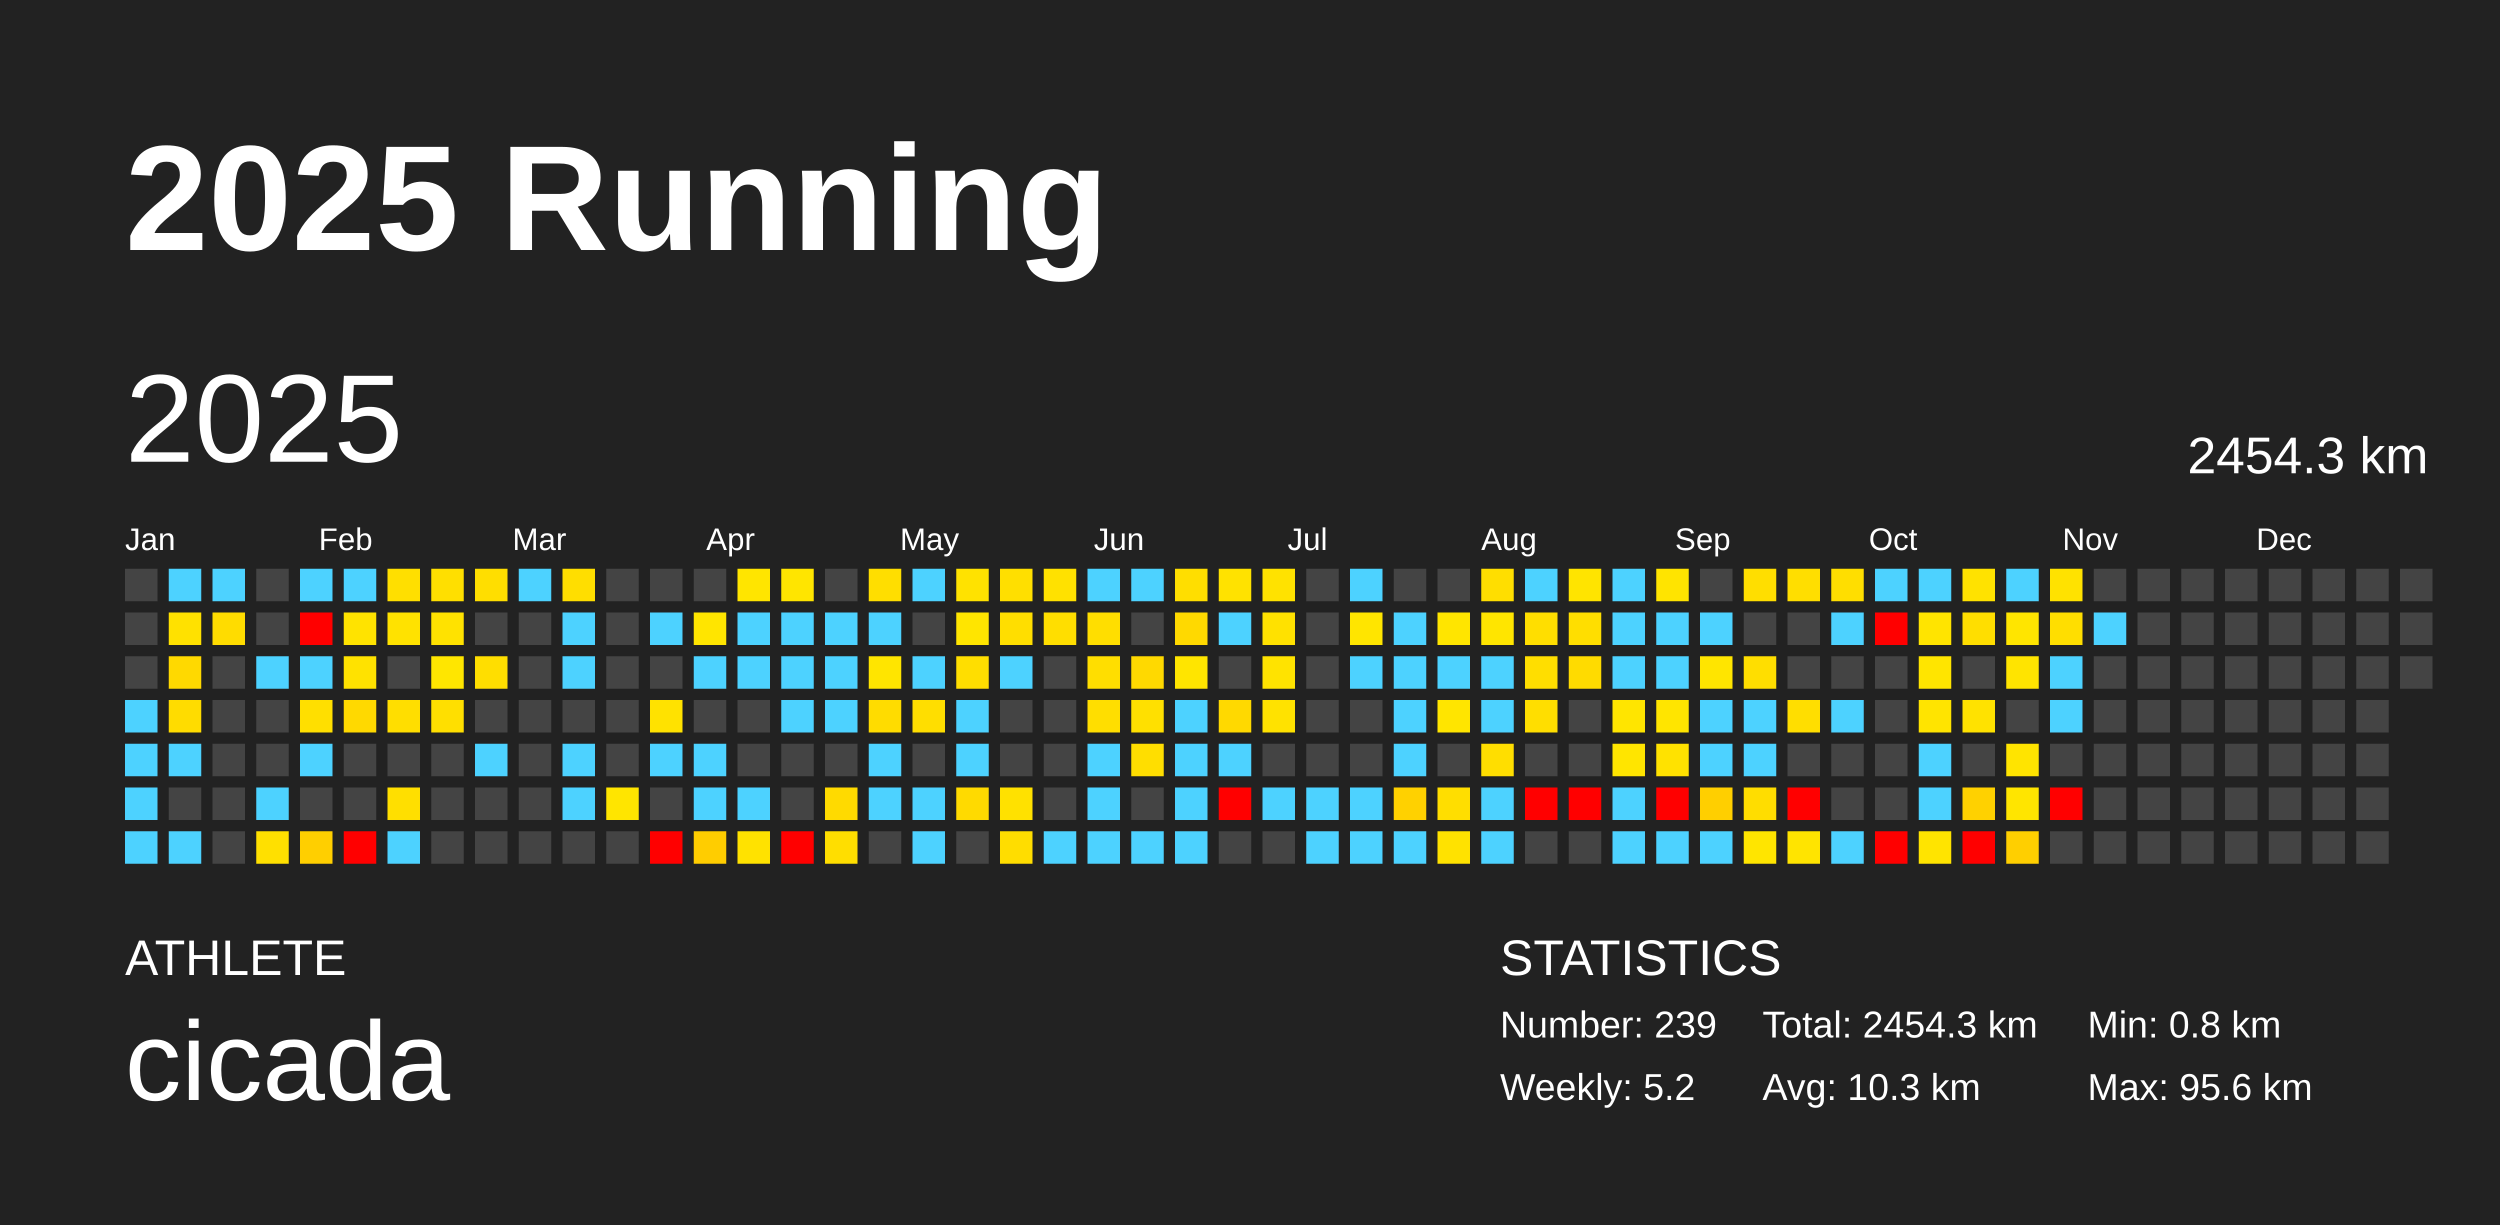
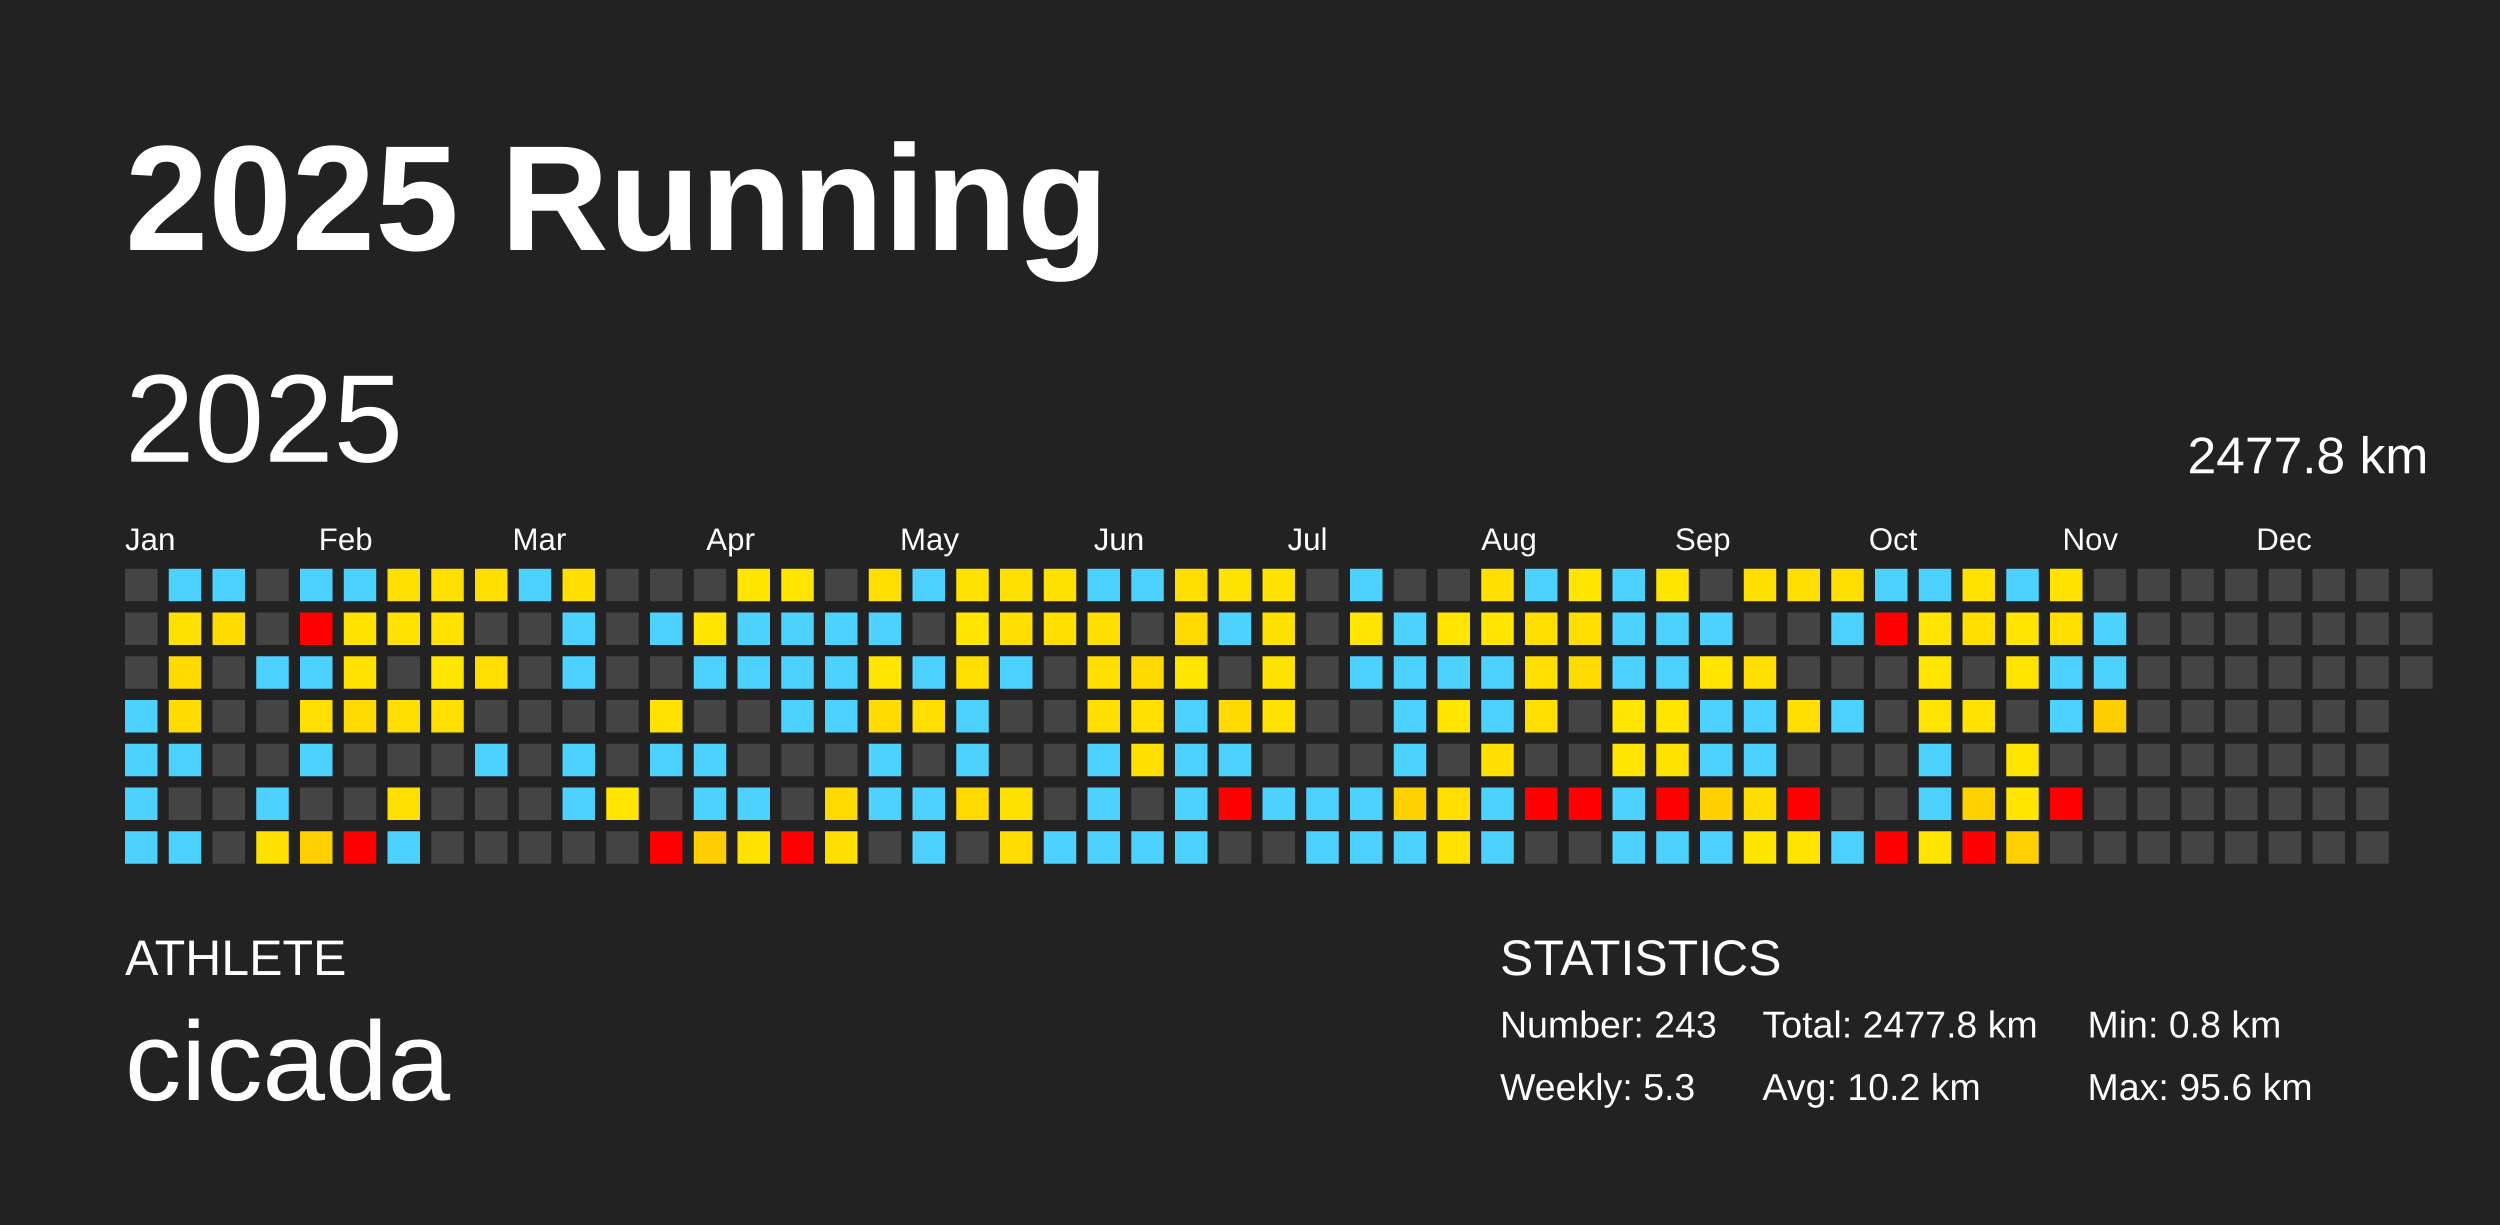
<svg xmlns="http://www.w3.org/2000/svg" baseProfile="full" height="98mm" version="1.1" viewBox="0,0,200,98" width="200mm">
  <defs />
  <rect fill="#222222" height="98" width="200" x="0" y="0" />
  <text fill="#FFFFFF" style="font-size:12px; font-family:Arial; font-weight:bold;" x="10" y="20">2025 Running</text>
  <text fill="#FFFFFF" style="font-size:4px; font-family:Arial" x="10" y="78">ATHLETE</text>
  <text fill="#FFFFFF" style="font-size:9px; font-family:Arial" x="10" y="88">cicada</text>
  <text fill="#FFFFFF" style="font-size:4px; font-family:Arial" x="120" y="78">STATISTICS</text>
-   <text fill="#FFFFFF" style="font-size:3px; font-family:Arial" x="120" y="83">Number: 239</text>
-   <text fill="#FFFFFF" style="font-size:3px; font-family:Arial" x="120" y="88">Weekly: 5.2</text>
-   <text fill="#FFFFFF" style="font-size:3px; font-family:Arial" x="141" y="83">Total: 2454.3 km</text>
-   <text fill="#FFFFFF" style="font-size:3px; font-family:Arial" x="141" y="88">Avg: 10.3 km</text>
+   <text fill="#FFFFFF" style="font-size:3px; font-family:Arial" x="120" y="83">Number: 243</text>
+   <text fill="#FFFFFF" style="font-size:3px; font-family:Arial" x="120" y="88">Weekly: 5.3</text>
+   <text fill="#FFFFFF" style="font-size:3px; font-family:Arial" x="141" y="83">Total: 2477.8 km</text>
+   <text fill="#FFFFFF" style="font-size:3px; font-family:Arial" x="141" y="88">Avg: 10.2 km</text>
  <text fill="#FFFFFF" style="font-size:3px; font-family:Arial" x="167" y="83">Min: 0.8 km</text>
  <text fill="#FFFFFF" style="font-size:3px; font-family:Arial" x="167" y="88">Max: 95.6 km</text>
  <text dominant-baseline="hanging" fill="#FFFFFF" style="font-size:10.0px; font-family:Arial;" x="10" y="30">2025</text>
-   <text dominant-baseline="hanging" fill="#FFFFFF" style="font-size:4.125px; font-family:Arial;" x="175" y="35">2454.3 km</text>
+   <text dominant-baseline="hanging" fill="#FFFFFF" style="font-size:4.125px; font-family:Arial;" x="175" y="35">2477.8 km</text>
  <text fill="#FFFFFF" style="font-size:2.5px; font-family:Arial" x="10.0" y="44">Jan</text>
  <text fill="#FFFFFF" style="font-size:2.5px; font-family:Arial" x="25.5" y="44">Feb</text>
  <text fill="#FFFFFF" style="font-size:2.5px; font-family:Arial" x="41.0" y="44">Mar</text>
  <text fill="#FFFFFF" style="font-size:2.5px; font-family:Arial" x="56.5" y="44">Apr</text>
  <text fill="#FFFFFF" style="font-size:2.5px; font-family:Arial" x="72.0" y="44">May</text>
  <text fill="#FFFFFF" style="font-size:2.5px; font-family:Arial" x="87.5" y="44">Jun</text>
  <text fill="#FFFFFF" style="font-size:2.5px; font-family:Arial" x="103.0" y="44">Jul</text>
  <text fill="#FFFFFF" style="font-size:2.5px; font-family:Arial" x="118.5" y="44">Aug</text>
  <text fill="#FFFFFF" style="font-size:2.5px; font-family:Arial" x="134.0" y="44">Sep</text>
  <text fill="#FFFFFF" style="font-size:2.5px; font-family:Arial" x="149.5" y="44">Oct</text>
  <text fill="#FFFFFF" style="font-size:2.5px; font-family:Arial" x="165.0" y="44">Nov</text>
  <text fill="#FFFFFF" style="font-size:2.5px; font-family:Arial" x="180.5" y="44">Dec</text>
  <rect fill="#444444" height="2.6" width="2.6" x="10.0" y="45.5" />
  <rect fill="#444444" height="2.6" width="2.6" x="10.0" y="49.0" />
  <rect fill="#444444" height="2.6" width="2.6" x="10.0" y="52.5" />
  <rect fill="#4dd2ff" height="2.6" width="2.6" x="10.0" y="56.0" />
  <rect fill="#4dd2ff" height="2.6" width="2.6" x="10.0" y="59.5" />
  <rect fill="#4dd2ff" height="2.6" width="2.6" x="10.0" y="63.0" />
  <rect fill="#4dd2ff" height="2.6" width="2.6" x="10.0" y="66.5" />
  <rect fill="#4dd2ff" height="2.6" width="2.6" x="13.5" y="45.5" />
  <rect fill="#ffe100" height="2.6" width="2.6" x="13.5" y="49.0" />
  <rect fill="#ffd900" height="2.6" width="2.6" x="13.5" y="52.5" />
  <rect fill="#ffdc00" height="2.6" width="2.6" x="13.5" y="56.0" />
  <rect fill="#4dd2ff" height="2.6" width="2.6" x="13.5" y="59.5" />
  <rect fill="#444444" height="2.6" width="2.6" x="13.5" y="63.0" />
  <rect fill="#4dd2ff" height="2.6" width="2.6" x="13.5" y="66.5" />
  <rect fill="#4dd2ff" height="2.6" width="2.6" x="17.0" y="45.5" />
  <rect fill="#ffdc00" height="2.6" width="2.6" x="17.0" y="49.0" />
  <rect fill="#444444" height="2.6" width="2.6" x="17.0" y="52.5" />
  <rect fill="#444444" height="2.6" width="2.6" x="17.0" y="56.0" />
  <rect fill="#444444" height="2.6" width="2.6" x="17.0" y="59.5" />
  <rect fill="#444444" height="2.6" width="2.6" x="17.0" y="63.0" />
  <rect fill="#444444" height="2.6" width="2.6" x="17.0" y="66.5" />
  <rect fill="#444444" height="2.6" width="2.6" x="20.5" y="45.5" />
  <rect fill="#444444" height="2.6" width="2.6" x="20.5" y="49.0" />
  <rect fill="#4dd2ff" height="2.6" width="2.6" x="20.5" y="52.5" />
  <rect fill="#444444" height="2.6" width="2.6" x="20.5" y="56.0" />
  <rect fill="#444444" height="2.6" width="2.6" x="20.5" y="59.5" />
  <rect fill="#4dd2ff" height="2.6" width="2.6" x="20.5" y="63.0" />
  <rect fill="#ffe000" height="2.6" width="2.6" x="20.5" y="66.5" />
  <rect fill="#4dd2ff" height="2.6" width="2.6" x="24.0" y="45.5" />
  <rect fill="red" height="2.6" width="2.6" x="24.0" y="49.0" />
  <rect fill="#4dd2ff" height="2.6" width="2.6" x="24.0" y="52.5" />
  <rect fill="#ffdf00" height="2.6" width="2.6" x="24.0" y="56.0" />
  <rect fill="#4dd2ff" height="2.6" width="2.6" x="24.0" y="59.5" />
  <rect fill="#444444" height="2.6" width="2.6" x="24.0" y="63.0" />
  <rect fill="#ffcf00" height="2.6" width="2.6" x="24.0" y="66.5" />
  <rect fill="#4dd2ff" height="2.6" width="2.6" x="27.5" y="45.5" />
  <rect fill="#ffe300" height="2.6" width="2.6" x="27.5" y="49.0" />
  <rect fill="#ffe200" height="2.6" width="2.6" x="27.5" y="52.5" />
  <rect fill="#ffd900" height="2.6" width="2.6" x="27.5" y="56.0" />
  <rect fill="#444444" height="2.6" width="2.6" x="27.5" y="59.5" />
  <rect fill="#444444" height="2.6" width="2.6" x="27.5" y="63.0" />
  <rect fill="red" height="2.6" width="2.6" x="27.5" y="66.5" />
  <rect fill="#ffdf00" height="2.6" width="2.6" x="31.0" y="45.5" />
  <rect fill="#ffe200" height="2.6" width="2.6" x="31.0" y="49.0" />
  <rect fill="#444444" height="2.6" width="2.6" x="31.0" y="52.5" />
  <rect fill="#ffde00" height="2.6" width="2.6" x="31.0" y="56.0" />
  <rect fill="#444444" height="2.6" width="2.6" x="31.0" y="59.5" />
  <rect fill="#ffdf00" height="2.6" width="2.6" x="31.0" y="63.0" />
  <rect fill="#4dd2ff" height="2.6" width="2.6" x="31.0" y="66.5" />
  <rect fill="#ffdf00" height="2.6" width="2.6" x="34.5" y="45.5" />
  <rect fill="#ffe200" height="2.6" width="2.6" x="34.5" y="49.0" />
  <rect fill="#ffe600" height="2.6" width="2.6" x="34.5" y="52.5" />
  <rect fill="#ffdf00" height="2.6" width="2.6" x="34.5" y="56.0" />
  <rect fill="#444444" height="2.6" width="2.6" x="34.5" y="59.5" />
  <rect fill="#444444" height="2.6" width="2.6" x="34.5" y="63.0" />
  <rect fill="#444444" height="2.6" width="2.6" x="34.5" y="66.5" />
  <rect fill="#ffde00" height="2.6" width="2.6" x="38.0" y="45.5" />
  <rect fill="#444444" height="2.6" width="2.6" x="38.0" y="49.0" />
  <rect fill="#ffde00" height="2.6" width="2.6" x="38.0" y="52.5" />
  <rect fill="#444444" height="2.6" width="2.6" x="38.0" y="56.0" />
  <rect fill="#4dd2ff" height="2.6" width="2.6" x="38.0" y="59.5" />
  <rect fill="#444444" height="2.6" width="2.6" x="38.0" y="63.0" />
  <rect fill="#444444" height="2.6" width="2.6" x="38.0" y="66.5" />
  <rect fill="#4dd2ff" height="2.6" width="2.6" x="41.5" y="45.5" />
  <rect fill="#444444" height="2.6" width="2.6" x="41.5" y="49.0" />
  <rect fill="#444444" height="2.6" width="2.6" x="41.5" y="52.5" />
  <rect fill="#444444" height="2.6" width="2.6" x="41.5" y="56.0" />
  <rect fill="#444444" height="2.6" width="2.6" x="41.5" y="59.5" />
  <rect fill="#444444" height="2.6" width="2.6" x="41.5" y="63.0" />
  <rect fill="#444444" height="2.6" width="2.6" x="41.5" y="66.5" />
  <rect fill="#ffde00" height="2.6" width="2.6" x="45.0" y="45.5" />
  <rect fill="#4dd2ff" height="2.6" width="2.6" x="45.0" y="49.0" />
  <rect fill="#4dd2ff" height="2.6" width="2.6" x="45.0" y="52.5" />
  <rect fill="#444444" height="2.6" width="2.6" x="45.0" y="56.0" />
  <rect fill="#4dd2ff" height="2.6" width="2.6" x="45.0" y="59.5" />
  <rect fill="#4dd2ff" height="2.6" width="2.6" x="45.0" y="63.0" />
  <rect fill="#444444" height="2.6" width="2.6" x="45.0" y="66.5" />
  <rect fill="#444444" height="2.6" width="2.6" x="48.5" y="45.5" />
  <rect fill="#444444" height="2.6" width="2.6" x="48.5" y="49.0" />
  <rect fill="#444444" height="2.6" width="2.6" x="48.5" y="52.5" />
  <rect fill="#444444" height="2.6" width="2.6" x="48.5" y="56.0" />
  <rect fill="#444444" height="2.6" width="2.6" x="48.5" y="59.5" />
  <rect fill="#ffe500" height="2.6" width="2.6" x="48.5" y="63.0" />
  <rect fill="#444444" height="2.6" width="2.6" x="48.5" y="66.5" />
  <rect fill="#444444" height="2.6" width="2.6" x="52.0" y="45.5" />
  <rect fill="#4dd2ff" height="2.6" width="2.6" x="52.0" y="49.0" />
  <rect fill="#444444" height="2.6" width="2.6" x="52.0" y="52.5" />
  <rect fill="#ffe200" height="2.6" width="2.6" x="52.0" y="56.0" />
  <rect fill="#4dd2ff" height="2.6" width="2.6" x="52.0" y="59.5" />
  <rect fill="#444444" height="2.6" width="2.6" x="52.0" y="63.0" />
  <rect fill="red" height="2.6" width="2.6" x="52.0" y="66.5" />
  <rect fill="#444444" height="2.6" width="2.6" x="55.5" y="45.5" />
  <rect fill="#ffe500" height="2.6" width="2.6" x="55.5" y="49.0" />
  <rect fill="#4dd2ff" height="2.6" width="2.6" x="55.5" y="52.5" />
  <rect fill="#444444" height="2.6" width="2.6" x="55.5" y="56.0" />
  <rect fill="#4dd2ff" height="2.6" width="2.6" x="55.5" y="59.5" />
  <rect fill="#4dd2ff" height="2.6" width="2.6" x="55.5" y="63.0" />
  <rect fill="#ffcd00" height="2.6" width="2.6" x="55.5" y="66.5" />
  <rect fill="#ffe500" height="2.6" width="2.6" x="59.0" y="45.5" />
  <rect fill="#4dd2ff" height="2.6" width="2.6" x="59.0" y="49.0" />
  <rect fill="#4dd2ff" height="2.6" width="2.6" x="59.0" y="52.5" />
  <rect fill="#444444" height="2.6" width="2.6" x="59.0" y="56.0" />
  <rect fill="#444444" height="2.6" width="2.6" x="59.0" y="59.5" />
  <rect fill="#4dd2ff" height="2.6" width="2.6" x="59.0" y="63.0" />
  <rect fill="#ffe200" height="2.6" width="2.6" x="59.0" y="66.5" />
  <rect fill="#ffe500" height="2.6" width="2.6" x="62.5" y="45.5" />
  <rect fill="#4dd2ff" height="2.6" width="2.6" x="62.5" y="49.0" />
  <rect fill="#4dd2ff" height="2.6" width="2.6" x="62.5" y="52.5" />
  <rect fill="#4dd2ff" height="2.6" width="2.6" x="62.5" y="56.0" />
  <rect fill="#444444" height="2.6" width="2.6" x="62.5" y="59.5" />
  <rect fill="#444444" height="2.6" width="2.6" x="62.5" y="63.0" />
  <rect fill="red" height="2.6" width="2.6" x="62.5" y="66.5" />
  <rect fill="#444444" height="2.6" width="2.6" x="66.0" y="45.5" />
  <rect fill="#4dd2ff" height="2.6" width="2.6" x="66.0" y="49.0" />
  <rect fill="#4dd2ff" height="2.6" width="2.6" x="66.0" y="52.5" />
  <rect fill="#4dd2ff" height="2.6" width="2.6" x="66.0" y="56.0" />
  <rect fill="#444444" height="2.6" width="2.6" x="66.0" y="59.5" />
  <rect fill="#ffda00" height="2.6" width="2.6" x="66.0" y="63.0" />
  <rect fill="#ffde00" height="2.6" width="2.6" x="66.0" y="66.5" />
  <rect fill="#ffde00" height="2.6" width="2.6" x="69.5" y="45.5" />
  <rect fill="#4dd2ff" height="2.6" width="2.6" x="69.5" y="49.0" />
  <rect fill="#ffe500" height="2.6" width="2.6" x="69.5" y="52.5" />
  <rect fill="#ffdc00" height="2.6" width="2.6" x="69.5" y="56.0" />
  <rect fill="#4dd2ff" height="2.6" width="2.6" x="69.5" y="59.5" />
  <rect fill="#4dd2ff" height="2.6" width="2.6" x="69.5" y="63.0" />
  <rect fill="#444444" height="2.6" width="2.6" x="69.5" y="66.5" />
  <rect fill="#4dd2ff" height="2.6" width="2.6" x="73.0" y="45.5" />
  <rect fill="#444444" height="2.6" width="2.6" x="73.0" y="49.0" />
  <rect fill="#4dd2ff" height="2.6" width="2.6" x="73.0" y="52.5" />
  <rect fill="#ffde00" height="2.6" width="2.6" x="73.0" y="56.0" />
  <rect fill="#444444" height="2.6" width="2.6" x="73.0" y="59.5" />
  <rect fill="#4dd2ff" height="2.6" width="2.6" x="73.0" y="63.0" />
  <rect fill="#4dd2ff" height="2.6" width="2.6" x="73.0" y="66.5" />
  <rect fill="#ffe200" height="2.6" width="2.6" x="76.5" y="45.5" />
  <rect fill="#ffe500" height="2.6" width="2.6" x="76.5" y="49.0" />
  <rect fill="#ffde00" height="2.6" width="2.6" x="76.5" y="52.5" />
  <rect fill="#4dd2ff" height="2.6" width="2.6" x="76.5" y="56.0" />
  <rect fill="#4dd2ff" height="2.6" width="2.6" x="76.5" y="59.5" />
  <rect fill="#ffda00" height="2.6" width="2.6" x="76.5" y="63.0" />
  <rect fill="#444444" height="2.6" width="2.6" x="76.5" y="66.5" />
  <rect fill="#ffdf00" height="2.6" width="2.6" x="80.0" y="45.5" />
  <rect fill="#ffde00" height="2.6" width="2.6" x="80.0" y="49.0" />
  <rect fill="#4dd2ff" height="2.6" width="2.6" x="80.0" y="52.5" />
  <rect fill="#444444" height="2.6" width="2.6" x="80.0" y="56.0" />
  <rect fill="#444444" height="2.6" width="2.6" x="80.0" y="59.5" />
  <rect fill="#ffe100" height="2.6" width="2.6" x="80.0" y="63.0" />
  <rect fill="#ffdd00" height="2.6" width="2.6" x="80.0" y="66.5" />
  <rect fill="#ffe100" height="2.6" width="2.6" x="83.5" y="45.5" />
  <rect fill="#ffde00" height="2.6" width="2.6" x="83.5" y="49.0" />
  <rect fill="#444444" height="2.6" width="2.6" x="83.5" y="52.5" />
  <rect fill="#444444" height="2.6" width="2.6" x="83.5" y="56.0" />
  <rect fill="#444444" height="2.6" width="2.6" x="83.5" y="59.5" />
  <rect fill="#444444" height="2.6" width="2.6" x="83.5" y="63.0" />
  <rect fill="#4dd2ff" height="2.6" width="2.6" x="83.5" y="66.5" />
  <rect fill="#4dd2ff" height="2.6" width="2.6" x="87.0" y="45.5" />
  <rect fill="#ffde00" height="2.6" width="2.6" x="87.0" y="49.0" />
  <rect fill="#ffde00" height="2.6" width="2.6" x="87.0" y="52.5" />
  <rect fill="#ffde00" height="2.6" width="2.6" x="87.0" y="56.0" />
  <rect fill="#4dd2ff" height="2.6" width="2.6" x="87.0" y="59.5" />
  <rect fill="#4dd2ff" height="2.6" width="2.6" x="87.0" y="63.0" />
  <rect fill="#4dd2ff" height="2.6" width="2.6" x="87.0" y="66.5" />
  <rect fill="#4dd2ff" height="2.6" width="2.6" x="90.5" y="45.5" />
  <rect fill="#444444" height="2.6" width="2.6" x="90.5" y="49.0" />
  <rect fill="#ffd900" height="2.6" width="2.6" x="90.5" y="52.5" />
  <rect fill="#ffe000" height="2.6" width="2.6" x="90.5" y="56.0" />
  <rect fill="#ffde00" height="2.6" width="2.6" x="90.5" y="59.5" />
  <rect fill="#444444" height="2.6" width="2.6" x="90.5" y="63.0" />
  <rect fill="#4dd2ff" height="2.6" width="2.6" x="90.5" y="66.5" />
  <rect fill="#ffde00" height="2.6" width="2.6" x="94.0" y="45.5" />
  <rect fill="#ffd900" height="2.6" width="2.6" x="94.0" y="49.0" />
  <rect fill="#ffe500" height="2.6" width="2.6" x="94.0" y="52.5" />
  <rect fill="#4dd2ff" height="2.6" width="2.6" x="94.0" y="56.0" />
  <rect fill="#4dd2ff" height="2.6" width="2.6" x="94.0" y="59.5" />
  <rect fill="#4dd2ff" height="2.6" width="2.6" x="94.0" y="63.0" />
  <rect fill="#4dd2ff" height="2.6" width="2.6" x="94.0" y="66.5" />
  <rect fill="#ffe200" height="2.6" width="2.6" x="97.5" y="45.5" />
  <rect fill="#4dd2ff" height="2.6" width="2.6" x="97.5" y="49.0" />
  <rect fill="#444444" height="2.6" width="2.6" x="97.5" y="52.5" />
  <rect fill="#ffd900" height="2.6" width="2.6" x="97.5" y="56.0" />
  <rect fill="#4dd2ff" height="2.6" width="2.6" x="97.5" y="59.5" />
  <rect fill="red" height="2.6" width="2.6" x="97.5" y="63.0" />
  <rect fill="#444444" height="2.6" width="2.6" x="97.5" y="66.5" />
  <rect fill="#ffe200" height="2.6" width="2.6" x="101.0" y="45.5" />
  <rect fill="#ffe100" height="2.6" width="2.6" x="101.0" y="49.0" />
  <rect fill="#ffe300" height="2.6" width="2.6" x="101.0" y="52.5" />
  <rect fill="#ffe200" height="2.6" width="2.6" x="101.0" y="56.0" />
  <rect fill="#444444" height="2.6" width="2.6" x="101.0" y="59.5" />
  <rect fill="#4dd2ff" height="2.6" width="2.6" x="101.0" y="63.0" />
  <rect fill="#444444" height="2.6" width="2.6" x="101.0" y="66.5" />
  <rect fill="#444444" height="2.6" width="2.6" x="104.5" y="45.5" />
  <rect fill="#444444" height="2.6" width="2.6" x="104.5" y="49.0" />
  <rect fill="#444444" height="2.6" width="2.6" x="104.5" y="52.5" />
  <rect fill="#444444" height="2.6" width="2.6" x="104.5" y="56.0" />
  <rect fill="#444444" height="2.6" width="2.6" x="104.5" y="59.5" />
  <rect fill="#4dd2ff" height="2.6" width="2.6" x="104.5" y="63.0" />
  <rect fill="#4dd2ff" height="2.6" width="2.6" x="104.5" y="66.5" />
  <rect fill="#4dd2ff" height="2.6" width="2.6" x="108.0" y="45.5" />
  <rect fill="#ffe500" height="2.6" width="2.6" x="108.0" y="49.0" />
  <rect fill="#4dd2ff" height="2.6" width="2.6" x="108.0" y="52.5" />
  <rect fill="#444444" height="2.6" width="2.6" x="108.0" y="56.0" />
  <rect fill="#444444" height="2.6" width="2.6" x="108.0" y="59.5" />
  <rect fill="#4dd2ff" height="2.6" width="2.6" x="108.0" y="63.0" />
  <rect fill="#4dd2ff" height="2.6" width="2.6" x="108.0" y="66.5" />
  <rect fill="#444444" height="2.6" width="2.6" x="111.5" y="45.5" />
  <rect fill="#4dd2ff" height="2.6" width="2.6" x="111.5" y="49.0" />
  <rect fill="#4dd2ff" height="2.6" width="2.6" x="111.5" y="52.5" />
  <rect fill="#4dd2ff" height="2.6" width="2.6" x="111.5" y="56.0" />
  <rect fill="#4dd2ff" height="2.6" width="2.6" x="111.5" y="59.5" />
  <rect fill="#ffd100" height="2.6" width="2.6" x="111.5" y="63.0" />
  <rect fill="#4dd2ff" height="2.6" width="2.6" x="111.5" y="66.5" />
  <rect fill="#444444" height="2.6" width="2.6" x="115.0" y="45.5" />
  <rect fill="#ffe500" height="2.6" width="2.6" x="115.0" y="49.0" />
  <rect fill="#4dd2ff" height="2.6" width="2.6" x="115.0" y="52.5" />
  <rect fill="#ffe500" height="2.6" width="2.6" x="115.0" y="56.0" />
  <rect fill="#444444" height="2.6" width="2.6" x="115.0" y="59.5" />
  <rect fill="#ffde00" height="2.6" width="2.6" x="115.0" y="63.0" />
  <rect fill="#ffe200" height="2.6" width="2.6" x="115.0" y="66.5" />
  <rect fill="#ffde00" height="2.6" width="2.6" x="118.5" y="45.5" />
  <rect fill="#ffe500" height="2.6" width="2.6" x="118.5" y="49.0" />
  <rect fill="#4dd2ff" height="2.6" width="2.6" x="118.5" y="52.5" />
  <rect fill="#4dd2ff" height="2.6" width="2.6" x="118.5" y="56.0" />
  <rect fill="#ffde00" height="2.6" width="2.6" x="118.5" y="59.5" />
  <rect fill="#4dd2ff" height="2.6" width="2.6" x="118.5" y="63.0" />
  <rect fill="#4dd2ff" height="2.6" width="2.6" x="118.5" y="66.5" />
  <rect fill="#4dd2ff" height="2.6" width="2.6" x="122.0" y="45.5" />
  <rect fill="#ffde00" height="2.6" width="2.6" x="122.0" y="49.0" />
  <rect fill="#ffde00" height="2.6" width="2.6" x="122.0" y="52.5" />
  <rect fill="#ffde00" height="2.6" width="2.6" x="122.0" y="56.0" />
  <rect fill="#444444" height="2.6" width="2.6" x="122.0" y="59.5" />
  <rect fill="red" height="2.6" width="2.6" x="122.0" y="63.0" />
  <rect fill="#444444" height="2.6" width="2.6" x="122.0" y="66.5" />
  <rect fill="#ffe400" height="2.6" width="2.6" x="125.5" y="45.5" />
  <rect fill="#ffde00" height="2.6" width="2.6" x="125.5" y="49.0" />
  <rect fill="#ffdb00" height="2.6" width="2.6" x="125.5" y="52.5" />
  <rect fill="#444444" height="2.6" width="2.6" x="125.5" y="56.0" />
  <rect fill="#444444" height="2.6" width="2.6" x="125.5" y="59.5" />
  <rect fill="red" height="2.6" width="2.6" x="125.5" y="63.0" />
  <rect fill="#444444" height="2.6" width="2.6" x="125.5" y="66.5" />
  <rect fill="#4dd2ff" height="2.6" width="2.6" x="129.0" y="45.5" />
  <rect fill="#4dd2ff" height="2.6" width="2.6" x="129.0" y="49.0" />
  <rect fill="#4dd2ff" height="2.6" width="2.6" x="129.0" y="52.5" />
  <rect fill="#ffe500" height="2.6" width="2.6" x="129.0" y="56.0" />
  <rect fill="#ffe500" height="2.6" width="2.6" x="129.0" y="59.5" />
  <rect fill="#4dd2ff" height="2.6" width="2.6" x="129.0" y="63.0" />
  <rect fill="#4dd2ff" height="2.6" width="2.6" x="129.0" y="66.5" />
  <rect fill="#ffe400" height="2.6" width="2.6" x="132.5" y="45.5" />
  <rect fill="#4dd2ff" height="2.6" width="2.6" x="132.5" y="49.0" />
  <rect fill="#4dd2ff" height="2.6" width="2.6" x="132.5" y="52.5" />
  <rect fill="#ffe500" height="2.6" width="2.6" x="132.5" y="56.0" />
  <rect fill="#ffe200" height="2.6" width="2.6" x="132.5" y="59.5" />
  <rect fill="red" height="2.6" width="2.6" x="132.5" y="63.0" />
  <rect fill="#4dd2ff" height="2.6" width="2.6" x="132.5" y="66.5" />
  <rect fill="#444444" height="2.6" width="2.6" x="136.0" y="45.5" />
  <rect fill="#4dd2ff" height="2.6" width="2.6" x="136.0" y="49.0" />
  <rect fill="#ffe500" height="2.6" width="2.6" x="136.0" y="52.5" />
  <rect fill="#4dd2ff" height="2.6" width="2.6" x="136.0" y="56.0" />
  <rect fill="#4dd2ff" height="2.6" width="2.6" x="136.0" y="59.5" />
  <rect fill="#ffcf00" height="2.6" width="2.6" x="136.0" y="63.0" />
  <rect fill="#4dd2ff" height="2.6" width="2.6" x="136.0" y="66.5" />
  <rect fill="#ffde00" height="2.6" width="2.6" x="139.5" y="45.5" />
  <rect fill="#444444" height="2.6" width="2.6" x="139.5" y="49.0" />
  <rect fill="#ffde00" height="2.6" width="2.6" x="139.5" y="52.5" />
  <rect fill="#4dd2ff" height="2.6" width="2.6" x="139.5" y="56.0" />
  <rect fill="#4dd2ff" height="2.6" width="2.6" x="139.5" y="59.5" />
  <rect fill="#ffdd00" height="2.6" width="2.6" x="139.5" y="63.0" />
  <rect fill="#ffe500" height="2.6" width="2.6" x="139.5" y="66.5" />
  <rect fill="#ffde00" height="2.6" width="2.6" x="143.0" y="45.5" />
  <rect fill="#444444" height="2.6" width="2.6" x="143.0" y="49.0" />
  <rect fill="#444444" height="2.6" width="2.6" x="143.0" y="52.5" />
  <rect fill="#ffde00" height="2.6" width="2.6" x="143.0" y="56.0" />
  <rect fill="#444444" height="2.6" width="2.6" x="143.0" y="59.5" />
  <rect fill="red" height="2.6" width="2.6" x="143.0" y="63.0" />
  <rect fill="#ffe400" height="2.6" width="2.6" x="143.0" y="66.5" />
  <rect fill="#ffde00" height="2.6" width="2.6" x="146.5" y="45.5" />
  <rect fill="#4dd2ff" height="2.6" width="2.6" x="146.5" y="49.0" />
  <rect fill="#444444" height="2.6" width="2.6" x="146.5" y="52.5" />
  <rect fill="#4dd2ff" height="2.6" width="2.6" x="146.5" y="56.0" />
  <rect fill="#444444" height="2.6" width="2.6" x="146.5" y="59.5" />
  <rect fill="#444444" height="2.6" width="2.6" x="146.5" y="63.0" />
  <rect fill="#4dd2ff" height="2.6" width="2.6" x="146.5" y="66.5" />
  <rect fill="#4dd2ff" height="2.6" width="2.6" x="150.0" y="45.5" />
  <rect fill="red" height="2.6" width="2.6" x="150.0" y="49.0" />
  <rect fill="#444444" height="2.6" width="2.6" x="150.0" y="52.5" />
  <rect fill="#444444" height="2.6" width="2.6" x="150.0" y="56.0" />
  <rect fill="#444444" height="2.6" width="2.6" x="150.0" y="59.5" />
  <rect fill="#444444" height="2.6" width="2.6" x="150.0" y="63.0" />
  <rect fill="red" height="2.6" width="2.6" x="150.0" y="66.5" />
  <rect fill="#4dd2ff" height="2.6" width="2.6" x="153.5" y="45.5" />
  <rect fill="#ffe400" height="2.6" width="2.6" x="153.5" y="49.0" />
  <rect fill="#ffe500" height="2.6" width="2.6" x="153.5" y="52.5" />
  <rect fill="#ffe400" height="2.6" width="2.6" x="153.5" y="56.0" />
  <rect fill="#4dd2ff" height="2.6" width="2.6" x="153.5" y="59.5" />
  <rect fill="#4dd2ff" height="2.6" width="2.6" x="153.5" y="63.0" />
  <rect fill="#ffe400" height="2.6" width="2.6" x="153.5" y="66.5" />
  <rect fill="#ffe200" height="2.6" width="2.6" x="157.0" y="45.5" />
  <rect fill="#ffde00" height="2.6" width="2.6" x="157.0" y="49.0" />
  <rect fill="#444444" height="2.6" width="2.6" x="157.0" y="52.5" />
  <rect fill="#ffe200" height="2.6" width="2.6" x="157.0" y="56.0" />
  <rect fill="#444444" height="2.6" width="2.6" x="157.0" y="59.5" />
  <rect fill="#ffd100" height="2.6" width="2.6" x="157.0" y="63.0" />
  <rect fill="red" height="2.6" width="2.6" x="157.0" y="66.5" />
  <rect fill="#4dd2ff" height="2.6" width="2.6" x="160.5" y="45.5" />
  <rect fill="#ffe500" height="2.6" width="2.6" x="160.5" y="49.0" />
  <rect fill="#ffe400" height="2.6" width="2.6" x="160.5" y="52.5" />
  <rect fill="#444444" height="2.6" width="2.6" x="160.5" y="56.0" />
  <rect fill="#ffe400" height="2.6" width="2.6" x="160.5" y="59.5" />
  <rect fill="#ffe500" height="2.6" width="2.6" x="160.5" y="63.0" />
  <rect fill="#ffcf00" height="2.6" width="2.6" x="160.5" y="66.5" />
  <rect fill="#ffe200" height="2.6" width="2.6" x="164.0" y="45.5" />
  <rect fill="#ffde00" height="2.6" width="2.6" x="164.0" y="49.0" />
  <rect fill="#4dd2ff" height="2.6" width="2.6" x="164.0" y="52.5" />
  <rect fill="#4dd2ff" height="2.6" width="2.6" x="164.0" y="56.0" />
  <rect fill="#444444" height="2.6" width="2.6" x="164.0" y="59.5" />
  <rect fill="red" height="2.6" width="2.6" x="164.0" y="63.0" />
  <rect fill="#444444" height="2.6" width="2.6" x="164.0" y="66.5" />
  <rect fill="#444444" height="2.6" width="2.6" x="167.5" y="45.5" />
  <rect fill="#4dd2ff" height="2.6" width="2.6" x="167.5" y="49.0" />
-   <rect fill="#444444" height="2.6" width="2.6" x="167.5" y="52.5" />
-   <rect fill="#444444" height="2.6" width="2.6" x="167.5" y="56.0" />
+   <rect fill="#4dd2ff" height="2.6" width="2.6" x="167.5" y="52.5" />
+   <rect fill="#ffce00" height="2.6" width="2.6" x="167.5" y="56.0" />
  <rect fill="#444444" height="2.6" width="2.6" x="167.5" y="59.5" />
  <rect fill="#444444" height="2.6" width="2.6" x="167.5" y="63.0" />
  <rect fill="#444444" height="2.6" width="2.6" x="167.5" y="66.5" />
  <rect fill="#444444" height="2.6" width="2.6" x="171.0" y="45.5" />
  <rect fill="#444444" height="2.6" width="2.6" x="171.0" y="49.0" />
  <rect fill="#444444" height="2.6" width="2.6" x="171.0" y="52.5" />
  <rect fill="#444444" height="2.6" width="2.6" x="171.0" y="56.0" />
  <rect fill="#444444" height="2.6" width="2.6" x="171.0" y="59.5" />
  <rect fill="#444444" height="2.6" width="2.6" x="171.0" y="63.0" />
  <rect fill="#444444" height="2.6" width="2.6" x="171.0" y="66.5" />
  <rect fill="#444444" height="2.6" width="2.6" x="174.5" y="45.5" />
  <rect fill="#444444" height="2.6" width="2.6" x="174.5" y="49.0" />
  <rect fill="#444444" height="2.6" width="2.6" x="174.5" y="52.5" />
  <rect fill="#444444" height="2.6" width="2.6" x="174.5" y="56.0" />
  <rect fill="#444444" height="2.6" width="2.6" x="174.5" y="59.5" />
  <rect fill="#444444" height="2.6" width="2.6" x="174.5" y="63.0" />
  <rect fill="#444444" height="2.6" width="2.6" x="174.5" y="66.5" />
  <rect fill="#444444" height="2.6" width="2.6" x="178.0" y="45.5" />
  <rect fill="#444444" height="2.6" width="2.6" x="178.0" y="49.0" />
  <rect fill="#444444" height="2.6" width="2.6" x="178.0" y="52.5" />
  <rect fill="#444444" height="2.6" width="2.6" x="178.0" y="56.0" />
  <rect fill="#444444" height="2.6" width="2.6" x="178.0" y="59.5" />
  <rect fill="#444444" height="2.6" width="2.6" x="178.0" y="63.0" />
  <rect fill="#444444" height="2.6" width="2.6" x="178.0" y="66.5" />
  <rect fill="#444444" height="2.6" width="2.6" x="181.5" y="45.5" />
  <rect fill="#444444" height="2.6" width="2.6" x="181.5" y="49.0" />
  <rect fill="#444444" height="2.6" width="2.6" x="181.5" y="52.5" />
  <rect fill="#444444" height="2.6" width="2.6" x="181.5" y="56.0" />
  <rect fill="#444444" height="2.6" width="2.6" x="181.5" y="59.5" />
  <rect fill="#444444" height="2.6" width="2.6" x="181.5" y="63.0" />
  <rect fill="#444444" height="2.6" width="2.6" x="181.5" y="66.5" />
  <rect fill="#444444" height="2.6" width="2.6" x="185.0" y="45.5" />
  <rect fill="#444444" height="2.6" width="2.6" x="185.0" y="49.0" />
  <rect fill="#444444" height="2.6" width="2.6" x="185.0" y="52.5" />
  <rect fill="#444444" height="2.6" width="2.6" x="185.0" y="56.0" />
  <rect fill="#444444" height="2.6" width="2.6" x="185.0" y="59.5" />
  <rect fill="#444444" height="2.6" width="2.6" x="185.0" y="63.0" />
  <rect fill="#444444" height="2.6" width="2.6" x="185.0" y="66.5" />
  <rect fill="#444444" height="2.6" width="2.6" x="188.5" y="45.5" />
  <rect fill="#444444" height="2.6" width="2.6" x="188.5" y="49.0" />
  <rect fill="#444444" height="2.6" width="2.6" x="188.5" y="52.5" />
  <rect fill="#444444" height="2.6" width="2.6" x="188.5" y="56.0" />
  <rect fill="#444444" height="2.6" width="2.6" x="188.5" y="59.5" />
  <rect fill="#444444" height="2.6" width="2.6" x="188.5" y="63.0" />
  <rect fill="#444444" height="2.6" width="2.6" x="188.5" y="66.5" />
  <rect fill="#444444" height="2.6" width="2.6" x="192.0" y="45.5" />
  <rect fill="#444444" height="2.6" width="2.6" x="192.0" y="49.0" />
  <rect fill="#444444" height="2.6" width="2.6" x="192.0" y="52.5" />
</svg>
